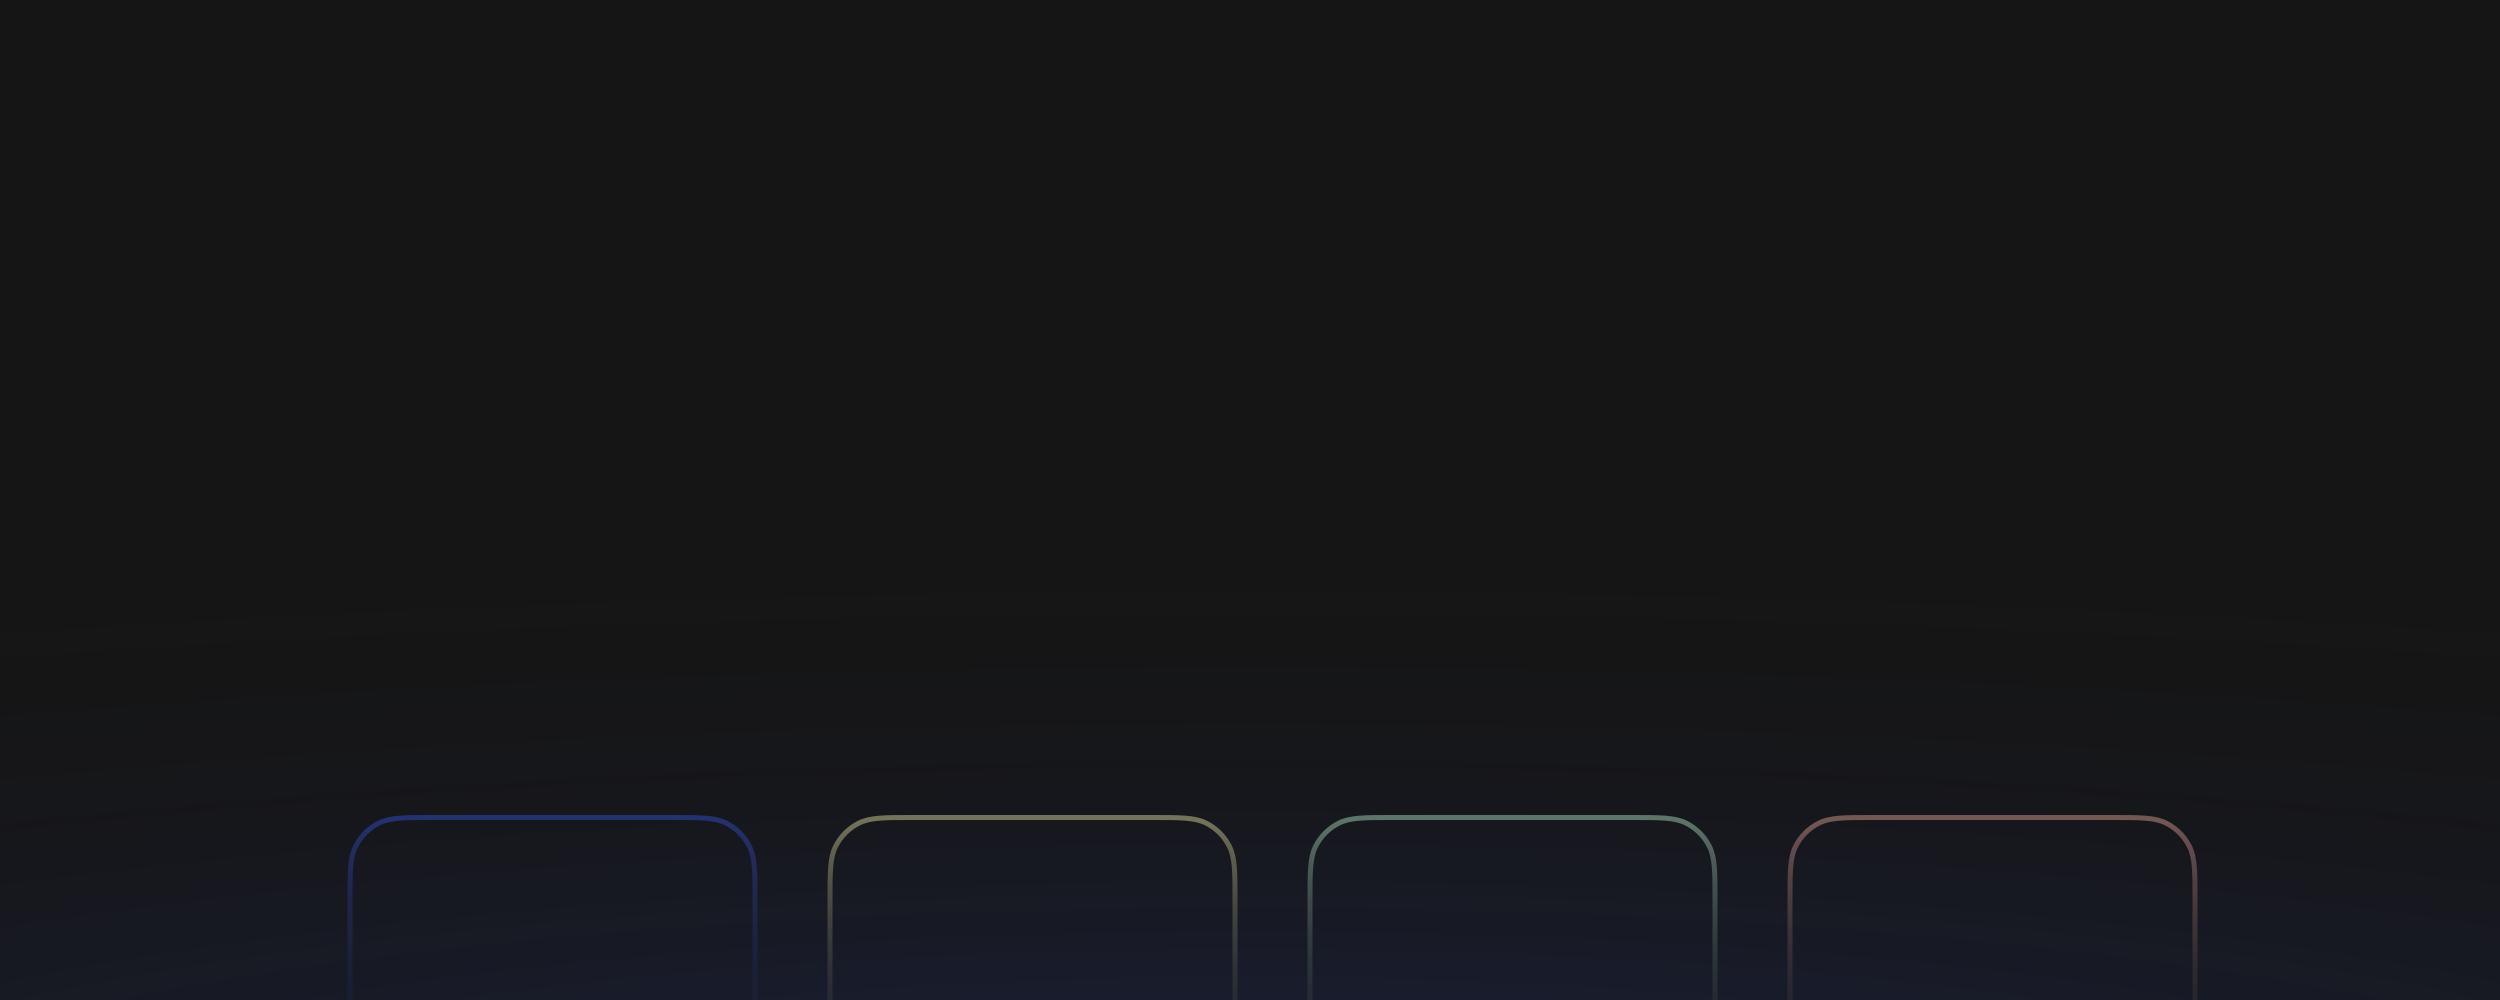
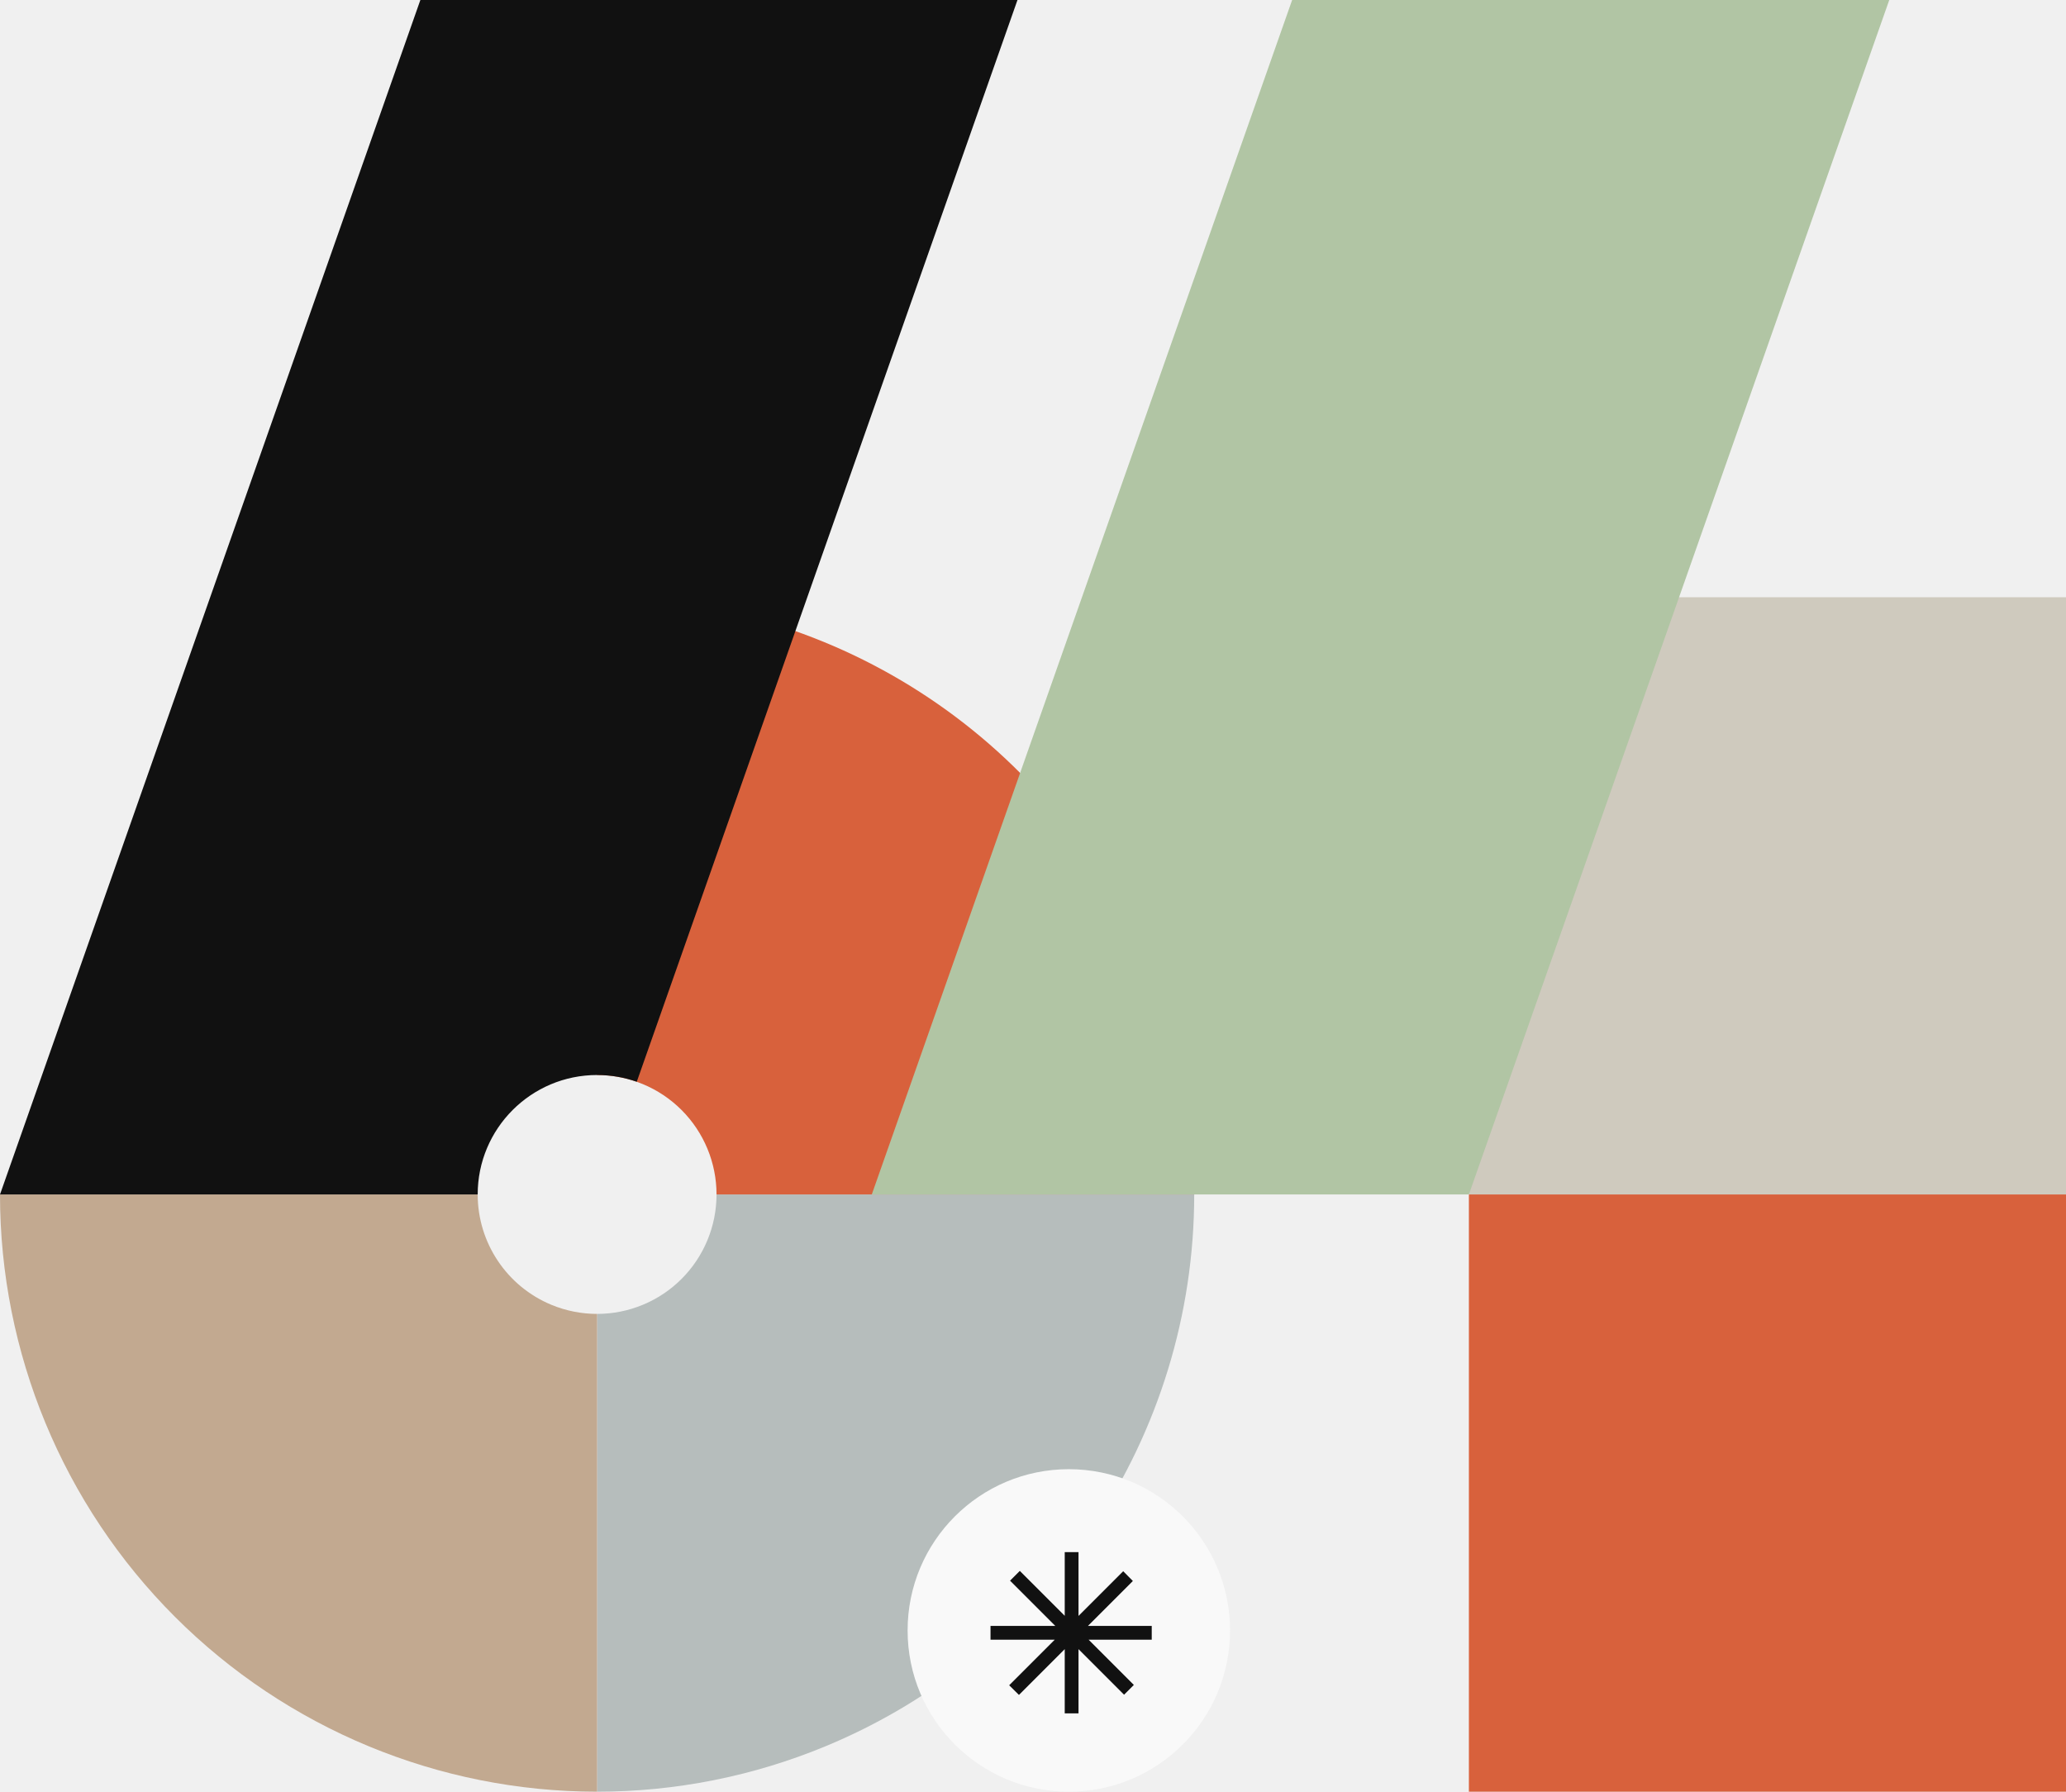
- <svg xmlns="http://www.w3.org/2000/svg" width="1000" height="400" fill="none">
-   <g clip-path="url(#clip0_1916_6764)">
-     <path fill="#151515" d="M0 0h1000v400H0z" />
-     <ellipse opacity=".2" cx="500" cy="463" rx="1497" ry="249" fill="url(#paint0_radial_1916_6764)" />
-     <path opacity=".4" d="M301 449h1v-89.047c0-5.561 0-9.795-.276-13.17-.277-3.397-.839-6.013-2.013-8.317a21 21 0 0 0-9.177-9.177c-2.304-1.174-4.92-1.736-8.317-2.013-3.375-.276-7.609-.276-13.17-.276h-96.094c-5.561 0-9.795 0-13.17.276-3.397.277-6.013.839-8.317 2.013a21 21 0 0 0-9.177 9.177c-1.174 2.304-1.736 4.92-2.013 8.317-.276 3.375-.276 7.609-.276 13.17V449h161z" stroke="url(#paint1_linear_1916_6764)" stroke-width="2" />
-     <path opacity=".4" d="M493 449h1v-89.047c0-5.561 0-9.795-.276-13.17-.277-3.397-.839-6.013-2.013-8.317a21 21 0 0 0-9.177-9.177c-2.304-1.174-4.92-1.736-8.317-2.013-3.375-.276-7.609-.276-13.17-.276h-96.094c-5.561 0-9.795 0-13.17.276-3.397.277-6.013.839-8.317 2.013a21 21 0 0 0-9.177 9.177c-1.174 2.304-1.736 4.92-2.013 8.317-.276 3.375-.276 7.609-.276 13.17V449h161z" stroke="url(#paint2_linear_1916_6764)" stroke-width="2" />
-     <path opacity=".4" d="M685 449h1v-89.047c0-5.561 0-9.795-.276-13.17-.277-3.397-.839-6.013-2.013-8.317a21 21 0 0 0-9.177-9.177c-2.304-1.174-4.92-1.736-8.317-2.013-3.375-.276-7.609-.276-13.17-.276h-96.094c-5.561 0-9.795 0-13.17.276-3.397.277-6.013.839-8.317 2.013a21 21 0 0 0-9.177 9.177c-1.174 2.304-1.736 4.92-2.013 8.317-.276 3.375-.276 7.609-.276 13.17V449h161z" stroke="url(#paint3_linear_1916_6764)" stroke-width="2" />
-     <path opacity=".4" d="M877 449h1v-89.047c0-5.561 0-9.795-.276-13.17-.277-3.397-.839-6.013-2.013-8.317a21 21 0 0 0-9.177-9.177c-2.304-1.174-4.92-1.736-8.317-2.013-3.375-.276-7.609-.276-13.17-.276h-96.094c-5.561 0-9.795 0-13.17.276-3.397.277-6.013.839-8.317 2.013a21 21 0 0 0-9.177 9.177c-1.174 2.304-1.736 4.92-2.013 8.317-.276 3.375-.276 7.609-.276 13.17V449h161z" stroke="url(#paint4_linear_1916_6764)" stroke-width="2" />
-   </g>
-   <defs>
-     <radialGradient id="paint0_radial_1916_6764" cx="0" cy="0" r="1" gradientUnits="userSpaceOnUse" gradientTransform="matrix(0 249 -1497 0 500 463)">
-       <stop stop-color="#3858E9" />
-       <stop offset="1" stop-color="#151515" stop-opacity="0" />
-     </radialGradient>
-     <linearGradient id="paint1_linear_1916_6764" x1="221" y1="328" x2="221" y2="448" gradientUnits="userSpaceOnUse">
-       <stop stop-color="#3858E9" />
-       <stop offset="1" stop-color="#151515" stop-opacity="0" />
-     </linearGradient>
-     <linearGradient id="paint2_linear_1916_6764" x1="413" y1="328" x2="413" y2="448" gradientUnits="userSpaceOnUse">
-       <stop stop-color="#FFFCB5" />
-       <stop offset="1" stop-color="#151515" stop-opacity="0" />
-     </linearGradient>
-     <linearGradient id="paint3_linear_1916_6764" x1="605" y1="328" x2="605" y2="448" gradientUnits="userSpaceOnUse">
-       <stop stop-color="#C7FFDB" />
-       <stop offset="1" stop-color="#151515" stop-opacity="0" />
-     </linearGradient>
-     <linearGradient id="paint4_linear_1916_6764" x1="797" y1="328" x2="797" y2="448" gradientUnits="userSpaceOnUse">
-       <stop stop-color="#FFB7A7" />
-       <stop offset="1" stop-color="#151515" stop-opacity="0" />
-     </linearGradient>
-     <clipPath id="clip0_1916_6764">
-       <path fill="#fff" d="M0 0h1000v400H0z" />
-     </clipPath>
-   </defs>
+ <svg xmlns="http://www.w3.org/2000/svg" width="346" height="300" fill="none" viewBox="0 0 346 300">
+   <path fill="#B6BDBC" d="M200 200a100.006 100.006 0 0 1-61.732 92.388A100.006 100.006 0 0 1 100 300v-80a20.006 20.006 0 0 0 14.142-5.858A20.006 20.006 0 0 0 120 200h80Z" />
+   <path fill="#D8613C" d="M100 100a100.006 100.006 0 0 1 92.388 61.732A100.006 100.006 0 0 1 200 200h-80a20.006 20.006 0 0 0-5.858-14.142A20.006 20.006 0 0 0 100 180v-80Z" />
+   <path fill="#C2A990" d="M100 300a100.01 100.01 0 0 1-70.71-29.289A100 100 0 0 1 0 200h80a20.005 20.005 0 0 0 12.346 18.478A20.002 20.002 0 0 0 100 220v80Z" />
+   <path fill="#111" fill-rule="evenodd" d="M170.4 0h-100L0 200h80c0-11.046 8.954-20 20-20 2.329 0 4.564.398 6.642 1.129L170.4 0Z" clip-rule="evenodd" />
+   <path fill="#CFCABE" d="M246 100h100v100H246z" />
+   <path fill="#D8613C" d="M246 200h100v100H246z" />
+   <path fill="#B1C5A4" d="M216.4 0h100L246 200H146L216.4 0Z" />
+   <circle cx="179" cy="273" r="27" fill="#F9F9F9" />
+   <path fill="#111" d="M180.621 259.886v10.683l7.486-7.485 1.617 1.635-7.522 7.522h10.684v2.308h-10.575l7.577 7.576-1.636 1.636-7.631-7.632v10.757h-2.307v-10.757l-7.668 7.668-1.635-1.617 7.631-7.631h-10.756v-2.308h10.847l-7.577-7.577 1.635-1.635 7.523 7.522v-10.665h2.307Z" />
</svg>
